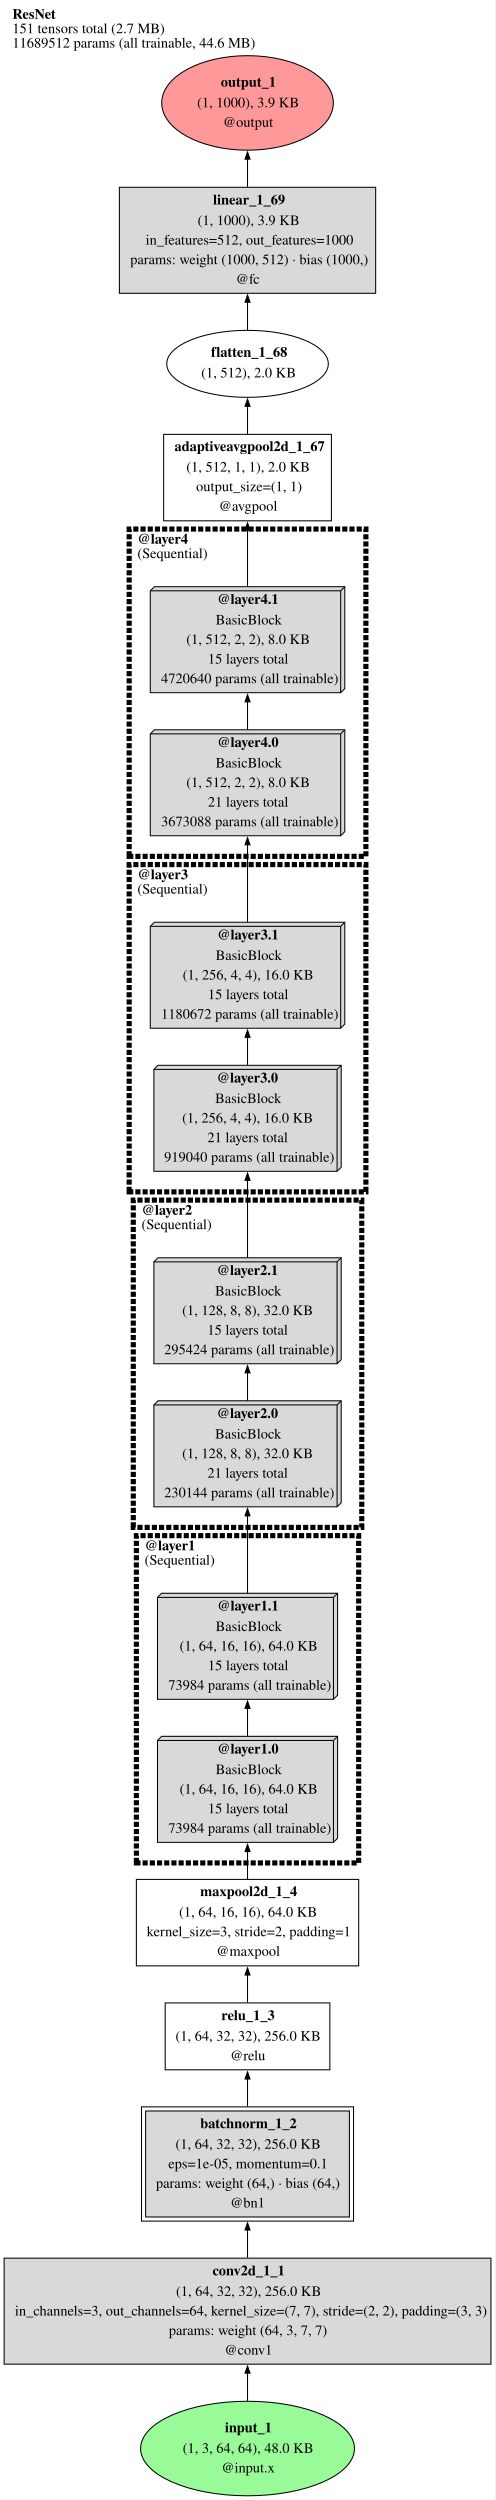
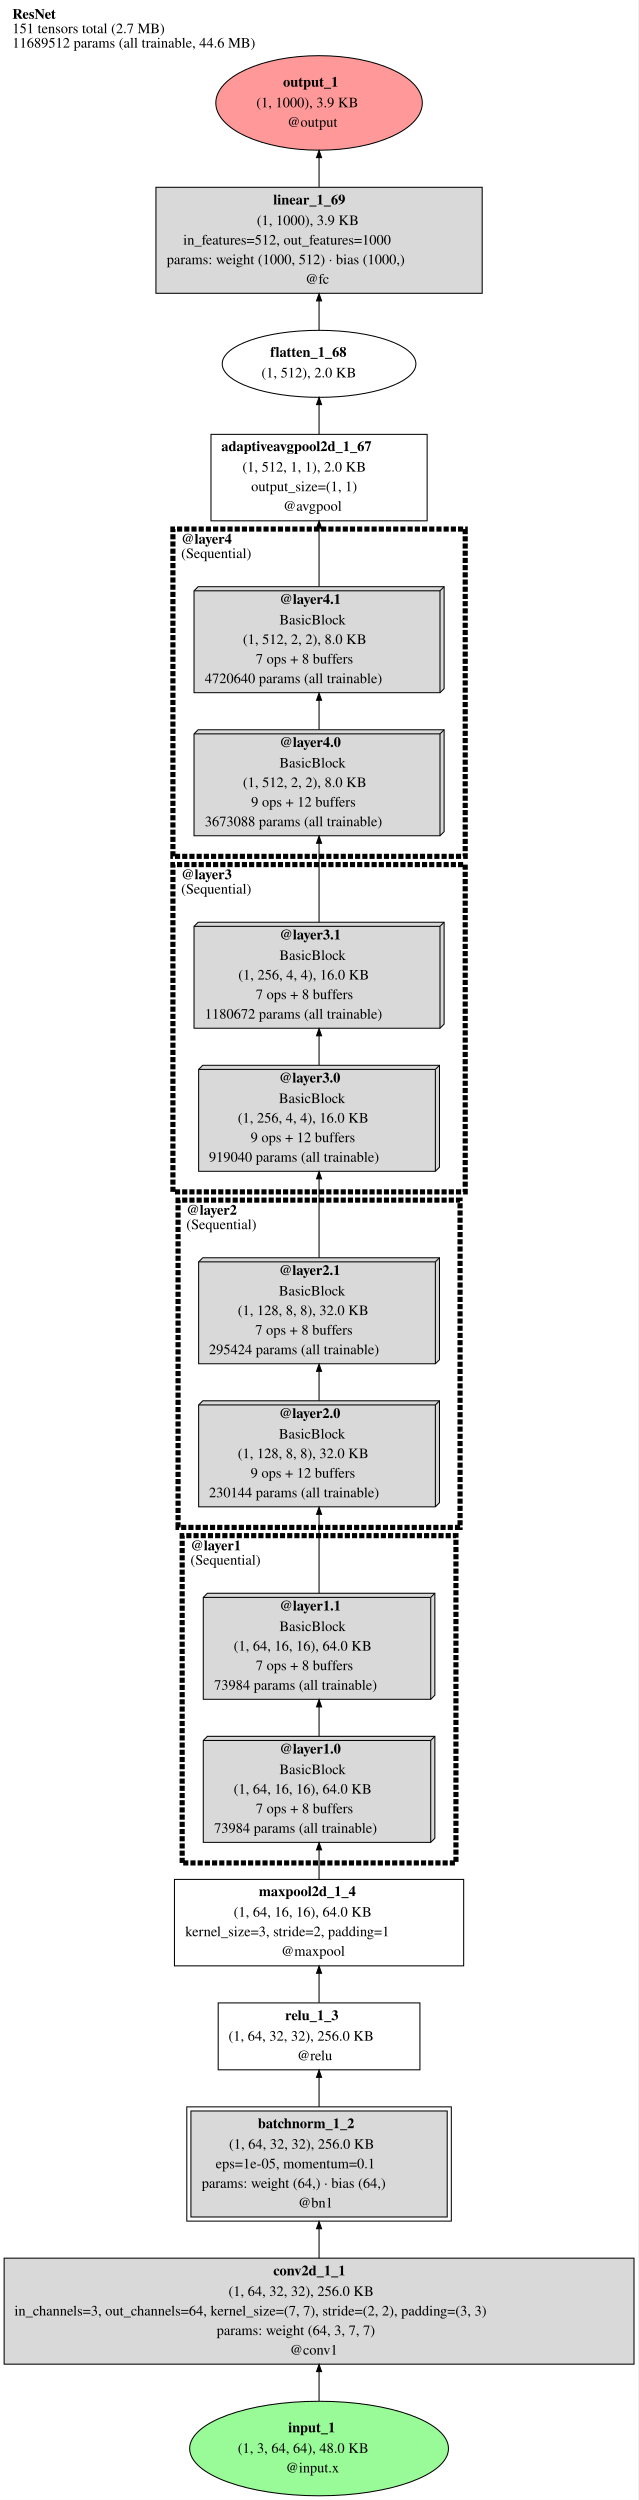
- <svg xmlns="http://www.w3.org/2000/svg" xmlns:xlink="http://www.w3.org/1999/xlink" width="481pt" height="2429pt" viewBox="0.00 0.00 481.00 2428.90">
+ <svg xmlns="http://www.w3.org/2000/svg" xmlns:xlink="http://www.w3.org/1999/xlink" width="620pt" height="2429pt" viewBox="0.00 0.00 620.00 2428.90">
  <g id="graph0" class="graph" transform="scale(1 1) rotate(0) translate(4 2424.9)">
-     <polygon fill="white" stroke="none" points="-4,4 -4,-2424.9 477,-2424.9 477,4 -4,4" />
+     <polygon fill="white" stroke="transparent" points="-4,4 -4,-2424.9 616,-2424.9 616,4 -4,4" />
    <text text-anchor="start" x="8" y="-2406.7" font-family="Times,serif" font-weight="bold" font-size="14.00">ResNet</text>
    <text text-anchor="start" x="8" y="-2392.7" font-family="Times,serif" font-size="14.00">151 tensors total (2.7 MB)</text>
    <text text-anchor="start" x="8" y="-2378.7" font-family="Times,serif" font-size="14.00">11689512 params (all trainable, 44.6 MB)</text>
    <g id="clust3" class="cluster">
-       <polygon fill="white" stroke="black" stroke-width="5" stroke-dasharray="5,2" points="128.5,-614.92 128.5,-932.92 344.5,-932.92 344.5,-614.92 128.5,-614.92" />
-       <text text-anchor="start" x="136.5" y="-918.72" font-family="Times,serif" font-weight="bold" font-size="14.00">@layer1</text>
-       <text text-anchor="start" x="136.5" y="-904.72" font-family="Times,serif" font-size="14.00">(Sequential)</text>
+       <polygon fill="white" stroke="black" stroke-width="5" stroke-dasharray="5,2" points="173,-614.92 173,-932.92 439,-932.92 439,-614.92 173,-614.92" />
+       <text text-anchor="start" x="181" y="-918.72" font-family="Times,serif" font-weight="bold" font-size="14.00">@layer1</text>
+       <text text-anchor="start" x="181" y="-904.72" font-family="Times,serif" font-size="14.00">(Sequential)</text>
    </g>
    <g id="clust4" class="cluster">
-       <polygon fill="white" stroke="black" stroke-width="5" stroke-dasharray="5,2" points="125.5,-940.92 125.5,-1258.92 347.5,-1258.92 347.5,-940.92 125.5,-940.92" />
-       <text text-anchor="start" x="133.5" y="-1244.72" font-family="Times,serif" font-weight="bold" font-size="14.00">@layer2</text>
-       <text text-anchor="start" x="133.5" y="-1230.72" font-family="Times,serif" font-size="14.00">(Sequential)</text>
+       <polygon fill="white" stroke="black" stroke-width="5" stroke-dasharray="5,2" points="169,-940.92 169,-1258.92 443,-1258.92 443,-940.92 169,-940.92" />
+       <text text-anchor="start" x="177" y="-1244.72" font-family="Times,serif" font-weight="bold" font-size="14.00">@layer2</text>
+       <text text-anchor="start" x="177" y="-1230.72" font-family="Times,serif" font-size="14.00">(Sequential)</text>
    </g>
    <g id="clust5" class="cluster">
-       <polygon fill="white" stroke="black" stroke-width="5" stroke-dasharray="5,2" points="121.5,-1266.92 121.5,-1584.92 351.5,-1584.92 351.5,-1266.92 121.5,-1266.92" />
-       <text text-anchor="start" x="129.5" y="-1570.72" font-family="Times,serif" font-weight="bold" font-size="14.00">@layer3</text>
-       <text text-anchor="start" x="129.5" y="-1556.72" font-family="Times,serif" font-size="14.00">(Sequential)</text>
+       <polygon fill="white" stroke="black" stroke-width="5" stroke-dasharray="5,2" points="164,-1266.92 164,-1584.92 448,-1584.92 448,-1266.92 164,-1266.92" />
+       <text text-anchor="start" x="172" y="-1570.72" font-family="Times,serif" font-weight="bold" font-size="14.00">@layer3</text>
+       <text text-anchor="start" x="172" y="-1556.72" font-family="Times,serif" font-size="14.00">(Sequential)</text>
    </g>
    <g id="clust6" class="cluster">
-       <polygon fill="white" stroke="black" stroke-width="5" stroke-dasharray="5,2" points="121.5,-1592.92 121.5,-1910.92 351.5,-1910.92 351.5,-1592.92 121.5,-1592.92" />
-       <text text-anchor="start" x="129.5" y="-1896.72" font-family="Times,serif" font-weight="bold" font-size="14.00">@layer4</text>
-       <text text-anchor="start" x="129.5" y="-1882.72" font-family="Times,serif" font-size="14.00">(Sequential)</text>
+       <polygon fill="white" stroke="black" stroke-width="5" stroke-dasharray="5,2" points="164,-1592.92 164,-1910.92 448,-1910.92 448,-1592.92 164,-1592.92" />
+       <text text-anchor="start" x="172" y="-1896.72" font-family="Times,serif" font-weight="bold" font-size="14.00">@layer4</text>
+       <text text-anchor="start" x="172" y="-1882.72" font-family="Times,serif" font-size="14.00">(Sequential)</text>
    </g>
    <g id="node1" class="node">
-       <ellipse fill="#98fb98" stroke="black" cx="236.5" cy="-45.96" rx="103.89" ry="45.92" />
-       <text text-anchor="start" x="214.5" y="-61.76" font-family="Times,serif" font-weight="bold" font-size="14.00">input_1</text>
-       <text text-anchor="start" x="173.5" y="-41.76" font-family="Times,serif" font-size="14.00">(1, 3, 64, 64), 48.0 KB</text>
-       <text text-anchor="start" x="211" y="-22.76" font-family="Times,serif" font-size="14.00">@input.x</text>
+       <ellipse fill="#98fb98" stroke="black" cx="306" cy="-45.96" rx="125.73" ry="45.92" />
+       <text text-anchor="start" x="276" y="-61.76" font-family="Times,serif" font-weight="bold" font-size="14.00">input_1</text>
+       <text text-anchor="start" x="227" y="-41.76" font-family="Times,serif" font-size="14.00">(1, 3, 64, 64), 48.0 KB</text>
+       <text text-anchor="start" x="273.5" y="-22.76" font-family="Times,serif" font-size="14.00">@input.x</text>
    </g>
    <g id="node2" class="node">
-       <polygon fill="#d9d9d9" stroke="black" points="473,-230.92 0,-230.92 0,-127.92 473,-127.92 473,-230.92" />
-       <text text-anchor="start" x="202.5" y="-214.22" font-family="Times,serif" font-weight="bold" font-size="14.00">conv2d_1_1</text>
-       <text text-anchor="start" x="167" y="-194.22" font-family="Times,serif" font-size="14.00">(1, 64, 32, 32), 256.0 KB</text>
-       <text text-anchor="start" x="10.5" y="-175.22" font-family="Times,serif" font-size="14.00">in_channels=3, out_channels=64, kernel_size=(7, 7), stride=(2, 2), padding=(3, 3)</text>
-       <text text-anchor="start" x="160" y="-156.22" font-family="Times,serif" font-size="14.00">params: weight (64, 3, 7, 7)</text>
-       <text text-anchor="start" x="214" y="-137.22" font-family="Times,serif" font-size="14.00">@conv1</text>
+       <polygon fill="#d9d9d9" stroke="black" points="612,-230.92 0,-230.92 0,-127.92 612,-127.92 612,-230.92" />
+       <text text-anchor="start" x="261.5" y="-214.22" font-family="Times,serif" font-weight="bold" font-size="14.00">conv2d_1_1</text>
+       <text text-anchor="start" x="218" y="-194.22" font-family="Times,serif" font-size="14.00">(1, 64, 32, 32), 256.0 KB</text>
+       <text text-anchor="start" x="10" y="-175.22" font-family="Times,serif" font-size="14.00">in_channels=3, out_channels=64, kernel_size=(7, 7), stride=(2, 2), padding=(3, 3)</text>
+       <text text-anchor="start" x="206.5" y="-156.22" font-family="Times,serif" font-size="14.00">params: weight (64, 3, 7, 7)</text>
+       <text text-anchor="start" x="277.5" y="-137.22" font-family="Times,serif" font-size="14.00">@conv1</text>
    </g>
    <g id="edge1" class="edge">
-       <path fill="none" stroke="black" d="M236.5,-92.2C236.5,-100.96 236.5,-110.26 236.5,-119.38" />
-       <polygon fill="black" stroke="black" points="234.05,-119.17 236.5,-126.17 238.95,-119.17 234.05,-119.17" />
+       <path fill="none" stroke="black" d="M306,-92.2C306,-101.32 306,-111.02 306,-120.5" />
+       <polygon fill="black" stroke="black" points="303.55,-120.69 306,-127.69 308.45,-120.69 303.55,-120.69" />
    </g>
    <g id="node3" class="node">
      <g id="a_node3">
        <a xlink:title="Hidden buffers: bn1.running_mean, bn1.running_var">
-           <polygon fill="#d9d9d9" stroke="black" points="335.5,-373.92 137.5,-373.92 137.5,-270.92 335.5,-270.92 335.5,-373.92" />
-           <polygon fill="none" stroke="black" points="339.5,-377.92 133.5,-377.92 133.5,-266.92 339.5,-266.92 339.5,-377.92" />
-           <text text-anchor="start" x="190.5" y="-357.22" font-family="Times,serif" font-weight="bold" font-size="14.00">batchnorm_1_2</text>
-           <text text-anchor="start" x="166.5" y="-337.22" font-family="Times,serif" font-size="14.00">(1, 64, 32, 32), 256.0 KB</text>
-           <text text-anchor="start" x="159.5" y="-318.22" font-family="Times,serif" font-size="14.00">eps=1e-05, momentum=0.1</text>
-           <text text-anchor="start" x="147.5" y="-299.22" font-family="Times,serif" font-size="14.00">params: weight (64,) · bias (64,)</text>
-           <text text-anchor="start" x="219.5" y="-280.22" font-family="Times,serif" font-size="14.00">@bn1</text>
+           <polygon fill="#d9d9d9" stroke="black" points="430.5,-373.92 181.5,-373.92 181.5,-270.92 430.5,-270.92 430.5,-373.92" />
+           <polygon fill="none" stroke="black" points="434.5,-377.92 177.5,-377.92 177.5,-266.92 434.5,-266.92 434.5,-377.92" />
+           <text text-anchor="start" x="246.5" y="-357.22" font-family="Times,serif" font-weight="bold" font-size="14.00">batchnorm_1_2</text>
+           <text text-anchor="start" x="218.5" y="-337.22" font-family="Times,serif" font-size="14.00">(1, 64, 32, 32), 256.0 KB</text>
+           <text text-anchor="start" x="205.5" y="-318.22" font-family="Times,serif" font-size="14.00">eps=1e-05, momentum=0.1</text>
+           <text text-anchor="start" x="192" y="-299.22" font-family="Times,serif" font-size="14.00">params: weight (64,) · bias (64,)</text>
+           <text text-anchor="start" x="285.5" y="-280.22" font-family="Times,serif" font-size="14.00">@bn1</text>
        </a>
      </g>
    </g>
    <g id="edge2" class="edge">
-       <path fill="none" stroke="black" d="M236.5,-231.33C236.5,-240.15 236.5,-249.41 236.5,-258.5" />
-       <polygon fill="black" stroke="black" points="234.05,-258.27 236.5,-265.27 238.95,-258.27 234.05,-258.27" />
+       <path fill="none" stroke="black" d="M306,-230.93C306,-240.12 306,-249.81 306,-259.29" />
+       <polygon fill="black" stroke="black" points="303.55,-259.49 306,-266.49 308.45,-259.49 303.55,-259.49" />
    </g>
    <g id="node4" class="node">
-       <polygon fill="white" stroke="black" points="316.5,-478.92 156.5,-478.92 156.5,-413.92 316.5,-413.92 316.5,-478.92" />
-       <text text-anchor="start" x="211" y="-462.22" font-family="Times,serif" font-weight="bold" font-size="14.00">relu_1_3</text>
-       <text text-anchor="start" x="166.5" y="-442.22" font-family="Times,serif" font-size="14.00">(1, 64, 32, 32), 256.0 KB</text>
-       <text text-anchor="start" x="219.5" y="-423.22" font-family="Times,serif" font-size="14.00">@relu</text>
+       <polygon fill="white" stroke="black" points="404,-478.92 208,-478.92 208,-413.92 404,-413.92 404,-478.92" />
+       <text text-anchor="start" x="273" y="-462.22" font-family="Times,serif" font-weight="bold" font-size="14.00">relu_1_3</text>
+       <text text-anchor="start" x="218" y="-442.22" font-family="Times,serif" font-size="14.00">(1, 64, 32, 32), 256.0 KB</text>
+       <text text-anchor="start" x="284.5" y="-423.22" font-family="Times,serif" font-size="14.00">@relu</text>
    </g>
    <g id="edge3" class="edge">
-       <path fill="none" stroke="black" d="M236.5,-378.36C236.5,-387.37 236.5,-396.56 236.5,-405.13" />
-       <polygon fill="black" stroke="black" points="234.05,-404.95 236.5,-411.95 238.95,-404.95 234.05,-404.95" />
+       <path fill="none" stroke="black" d="M306,-378C306,-387.61 306,-397.44 306,-406.51" />
+       <polygon fill="black" stroke="black" points="303.55,-406.61 306,-413.61 308.45,-406.61 303.55,-406.61" />
    </g>
    <g id="node5" class="node">
-       <polygon fill="white" stroke="black" points="344.5,-598.92 128.5,-598.92 128.5,-514.92 344.5,-514.92 344.5,-598.92" />
-       <text text-anchor="start" x="190.5" y="-582.72" font-family="Times,serif" font-weight="bold" font-size="14.00">maxpool2d_1_4</text>
-       <text text-anchor="start" x="170" y="-562.72" font-family="Times,serif" font-size="14.00">(1, 64, 16, 16), 64.0 KB</text>
-       <text text-anchor="start" x="138.5" y="-543.72" font-family="Times,serif" font-size="14.00">kernel_size=3, stride=2, padding=1</text>
-       <text text-anchor="start" x="206" y="-524.72" font-family="Times,serif" font-size="14.00">@maxpool</text>
+       <polygon fill="white" stroke="black" points="446.5,-598.92 165.5,-598.92 165.5,-514.92 446.5,-514.92 446.5,-598.92" />
+       <text text-anchor="start" x="247.5" y="-582.72" font-family="Times,serif" font-weight="bold" font-size="14.00">maxpool2d_1_4</text>
+       <text text-anchor="start" x="223" y="-562.72" font-family="Times,serif" font-size="14.00">(1, 64, 16, 16), 64.0 KB</text>
+       <text text-anchor="start" x="176" y="-543.72" font-family="Times,serif" font-size="14.00">kernel_size=3, stride=2, padding=1</text>
+       <text text-anchor="start" x="269" y="-524.72" font-family="Times,serif" font-size="14.00">@maxpool</text>
    </g>
    <g id="edge4" class="edge">
-       <path fill="none" stroke="black" d="M236.5,-479.39C236.5,-487.81 236.5,-497.1 236.5,-506.22" />
-       <polygon fill="black" stroke="black" points="234.05,-506 236.5,-513 238.95,-506 234.05,-506" />
+       <path fill="none" stroke="black" d="M306,-479.1C306,-487.97 306,-497.82 306,-507.43" />
+       <polygon fill="black" stroke="black" points="303.55,-507.71 306,-514.71 308.45,-507.71 303.55,-507.71" />
    </g>
    <g id="node6" class="node">
-       <polygon fill="#d9d9d9" stroke="black" points="324,-737.92 153,-737.92 149,-733.92 149,-634.92 320,-634.92 324,-638.92 324,-737.92" />
-       <polyline fill="none" stroke="black" points="320,-733.92 149,-733.92" />
-       <polyline fill="none" stroke="black" points="320,-733.92 320,-634.92" />
-       <polyline fill="none" stroke="black" points="320,-733.92 324,-737.92" />
-       <text text-anchor="start" x="207" y="-721.22" font-family="Times,serif" font-weight="bold" font-size="14.00">@layer1.0</text>
-       <text text-anchor="start" x="205.5" y="-701.22" font-family="Times,serif" font-size="14.00">BasicBlock</text>
-       <text text-anchor="start" x="170.5" y="-682.22" font-family="Times,serif" font-size="14.00">(1, 64, 16, 16), 64.0 KB</text>
-       <text text-anchor="start" x="198" y="-663.22" font-family="Times,serif" font-size="14.00">15 layers total</text>
-       <text text-anchor="start" x="159.5" y="-644.22" font-family="Times,serif" font-size="14.00">73984 params (all trainable)</text>
+       <polygon fill="#d9d9d9" stroke="black" points="418.5,-737.92 197.5,-737.92 193.5,-733.92 193.5,-634.92 414.5,-634.92 418.5,-638.92 418.5,-737.92" />
+       <polyline fill="none" stroke="black" points="414.5,-733.92 193.5,-733.92 " />
+       <polyline fill="none" stroke="black" points="414.5,-733.92 414.5,-634.92 " />
+       <polyline fill="none" stroke="black" points="414.5,-733.92 418.5,-737.92 " />
+       <text text-anchor="start" x="267.5" y="-721.22" font-family="Times,serif" font-weight="bold" font-size="14.00">@layer1.0</text>
+       <text text-anchor="start" x="267.5" y="-701.22" font-family="Times,serif" font-size="14.00">BasicBlock</text>
+       <text text-anchor="start" x="223" y="-682.22" font-family="Times,serif" font-size="14.00">(1, 64, 16, 16), 64.0 KB</text>
+       <text text-anchor="start" x="244.5" y="-663.22" font-family="Times,serif" font-size="14.00">7 ops + 8 buffers</text>
+       <text text-anchor="start" x="204" y="-644.22" font-family="Times,serif" font-size="14.00">73984 params (all trainable)</text>
    </g>
    <g id="edge5" class="edge">
-       <path fill="none" stroke="black" d="M236.5,-599.32C236.5,-607.89 236.5,-617.08 236.5,-626.15" />
-       <polygon fill="black" stroke="black" points="234.05,-625.91 236.5,-632.91 238.95,-625.91 234.05,-625.91" />
+       <path fill="none" stroke="black" d="M306,-598.97C306,-608.02 306,-617.77 306,-627.35" />
+       <polygon fill="black" stroke="black" points="303.55,-627.63 306,-634.63 308.45,-627.63 303.55,-627.63" />
    </g>
    <g id="node7" class="node">
-       <polygon fill="#d9d9d9" stroke="black" points="324,-876.92 153,-876.92 149,-872.92 149,-773.92 320,-773.92 324,-777.92 324,-876.92" />
-       <polyline fill="none" stroke="black" points="320,-872.92 149,-872.92" />
-       <polyline fill="none" stroke="black" points="320,-872.92 320,-773.92" />
-       <polyline fill="none" stroke="black" points="320,-872.92 324,-876.92" />
-       <text text-anchor="start" x="207" y="-860.22" font-family="Times,serif" font-weight="bold" font-size="14.00">@layer1.1</text>
-       <text text-anchor="start" x="205.5" y="-840.22" font-family="Times,serif" font-size="14.00">BasicBlock</text>
-       <text text-anchor="start" x="170.5" y="-821.22" font-family="Times,serif" font-size="14.00">(1, 64, 16, 16), 64.0 KB</text>
-       <text text-anchor="start" x="198" y="-802.22" font-family="Times,serif" font-size="14.00">15 layers total</text>
-       <text text-anchor="start" x="159.5" y="-783.22" font-family="Times,serif" font-size="14.00">73984 params (all trainable)</text>
+       <polygon fill="#d9d9d9" stroke="black" points="418.5,-876.92 197.5,-876.92 193.5,-872.92 193.5,-773.92 414.5,-773.92 418.5,-777.92 418.5,-876.92" />
+       <polyline fill="none" stroke="black" points="414.5,-872.92 193.5,-872.92 " />
+       <polyline fill="none" stroke="black" points="414.5,-872.92 414.5,-773.92 " />
+       <polyline fill="none" stroke="black" points="414.5,-872.92 418.5,-876.92 " />
+       <text text-anchor="start" x="267.5" y="-860.22" font-family="Times,serif" font-weight="bold" font-size="14.00">@layer1.1</text>
+       <text text-anchor="start" x="267.5" y="-840.22" font-family="Times,serif" font-size="14.00">BasicBlock</text>
+       <text text-anchor="start" x="223" y="-821.22" font-family="Times,serif" font-size="14.00">(1, 64, 16, 16), 64.0 KB</text>
+       <text text-anchor="start" x="244.5" y="-802.22" font-family="Times,serif" font-size="14.00">7 ops + 8 buffers</text>
+       <text text-anchor="start" x="204" y="-783.22" font-family="Times,serif" font-size="14.00">73984 params (all trainable)</text>
    </g>
    <g id="edge6" class="edge">
-       <path fill="none" stroke="black" d="M236.5,-738.05C236.5,-746.92 236.5,-756.22 236.5,-765.3" />
-       <polygon fill="black" stroke="black" points="234.05,-765.04 236.5,-772.04 238.95,-765.04 234.05,-765.04" />
+       <path fill="none" stroke="black" d="M306,-738.05C306,-747.28 306,-756.98 306,-766.41" />
+       <polygon fill="black" stroke="black" points="303.55,-766.55 306,-773.55 308.45,-766.55 303.55,-766.55" />
    </g>
    <g id="node8" class="node">
-       <polygon fill="#d9d9d9" stroke="black" points="327.5,-1063.92 149.5,-1063.92 145.5,-1059.92 145.5,-960.92 323.5,-960.92 327.5,-964.92 327.5,-1063.92" />
-       <polyline fill="none" stroke="black" points="323.5,-1059.92 145.5,-1059.92" />
-       <polyline fill="none" stroke="black" points="323.5,-1059.92 323.5,-960.92" />
-       <polyline fill="none" stroke="black" points="323.5,-1059.92 327.5,-1063.92" />
-       <text text-anchor="start" x="206.5" y="-1047.22" font-family="Times,serif" font-weight="bold" font-size="14.00">@layer2.0</text>
-       <text text-anchor="start" x="205" y="-1027.22" font-family="Times,serif" font-size="14.00">BasicBlock</text>
-       <text text-anchor="start" x="173" y="-1008.22" font-family="Times,serif" font-size="14.00">(1, 128, 8, 8), 32.0 KB</text>
-       <text text-anchor="start" x="197.5" y="-989.22" font-family="Times,serif" font-size="14.00">21 layers total</text>
-       <text text-anchor="start" x="155.5" y="-970.22" font-family="Times,serif" font-size="14.00">230144 params (all trainable)</text>
+       <polygon fill="#d9d9d9" stroke="black" points="423,-1063.92 193,-1063.92 189,-1059.92 189,-960.92 419,-960.92 423,-964.92 423,-1063.92" />
+       <polyline fill="none" stroke="black" points="419,-1059.92 189,-1059.92 " />
+       <polyline fill="none" stroke="black" points="419,-1059.92 419,-960.92 " />
+       <polyline fill="none" stroke="black" points="419,-1059.92 423,-1063.92 " />
+       <text text-anchor="start" x="267" y="-1047.22" font-family="Times,serif" font-weight="bold" font-size="14.00">@layer2.0</text>
+       <text text-anchor="start" x="267" y="-1027.22" font-family="Times,serif" font-size="14.00">BasicBlock</text>
+       <text text-anchor="start" x="227" y="-1008.22" font-family="Times,serif" font-size="14.00">(1, 128, 8, 8), 32.0 KB</text>
+       <text text-anchor="start" x="239.5" y="-989.22" font-family="Times,serif" font-size="14.00">9 ops + 12 buffers</text>
+       <text text-anchor="start" x="199" y="-970.22" font-family="Times,serif" font-size="14.00">230144 params (all trainable)</text>
    </g>
    <g id="edge7" class="edge">
-       <path fill="none" stroke="black" d="M236.5,-876.98C236.5,-900.23 236.5,-927.97 236.5,-952.2" />
-       <polygon fill="black" stroke="black" points="234.05,-952.1 236.5,-959.1 238.95,-952.1 234.05,-952.1" />
+       <path fill="none" stroke="black" d="M306,-876.98C306,-900.64 306,-928.94 306,-953.47" />
+       <polygon fill="black" stroke="black" points="303.55,-953.61 306,-960.61 308.45,-953.61 303.55,-953.61" />
    </g>
    <g id="node9" class="node">
-       <polygon fill="#d9d9d9" stroke="black" points="327.5,-1202.92 149.5,-1202.92 145.5,-1198.92 145.5,-1099.92 323.5,-1099.92 327.5,-1103.92 327.5,-1202.92" />
-       <polyline fill="none" stroke="black" points="323.5,-1198.92 145.5,-1198.92" />
-       <polyline fill="none" stroke="black" points="323.5,-1198.92 323.5,-1099.92" />
-       <polyline fill="none" stroke="black" points="323.5,-1198.92 327.5,-1202.92" />
-       <text text-anchor="start" x="206.5" y="-1186.22" font-family="Times,serif" font-weight="bold" font-size="14.00">@layer2.1</text>
-       <text text-anchor="start" x="205" y="-1166.22" font-family="Times,serif" font-size="14.00">BasicBlock</text>
-       <text text-anchor="start" x="173" y="-1147.22" font-family="Times,serif" font-size="14.00">(1, 128, 8, 8), 32.0 KB</text>
-       <text text-anchor="start" x="197.5" y="-1128.22" font-family="Times,serif" font-size="14.00">15 layers total</text>
-       <text text-anchor="start" x="155.5" y="-1109.22" font-family="Times,serif" font-size="14.00">295424 params (all trainable)</text>
+       <polygon fill="#d9d9d9" stroke="black" points="423,-1202.92 193,-1202.92 189,-1198.92 189,-1099.92 419,-1099.92 423,-1103.92 423,-1202.92" />
+       <polyline fill="none" stroke="black" points="419,-1198.92 189,-1198.92 " />
+       <polyline fill="none" stroke="black" points="419,-1198.92 419,-1099.92 " />
+       <polyline fill="none" stroke="black" points="419,-1198.92 423,-1202.92 " />
+       <text text-anchor="start" x="267" y="-1186.22" font-family="Times,serif" font-weight="bold" font-size="14.00">@layer2.1</text>
+       <text text-anchor="start" x="267" y="-1166.22" font-family="Times,serif" font-size="14.00">BasicBlock</text>
+       <text text-anchor="start" x="227" y="-1147.22" font-family="Times,serif" font-size="14.00">(1, 128, 8, 8), 32.0 KB</text>
+       <text text-anchor="start" x="244" y="-1128.22" font-family="Times,serif" font-size="14.00">7 ops + 8 buffers</text>
+       <text text-anchor="start" x="199" y="-1109.22" font-family="Times,serif" font-size="14.00">295424 params (all trainable)</text>
    </g>
    <g id="edge8" class="edge">
-       <path fill="none" stroke="black" d="M236.5,-1064.05C236.5,-1072.92 236.5,-1082.22 236.5,-1091.3" />
-       <polygon fill="black" stroke="black" points="234.05,-1091.04 236.5,-1098.04 238.95,-1091.04 234.05,-1091.04" />
+       <path fill="none" stroke="black" d="M306,-1064.05C306,-1073.28 306,-1082.98 306,-1092.41" />
+       <polygon fill="black" stroke="black" points="303.55,-1092.55 306,-1099.55 308.45,-1092.55 303.55,-1092.55" />
    </g>
    <g id="node10" class="node">
-       <polygon fill="#d9d9d9" stroke="black" points="327.5,-1389.92 149.5,-1389.92 145.5,-1385.92 145.5,-1286.92 323.5,-1286.92 327.5,-1290.92 327.5,-1389.92" />
-       <polyline fill="none" stroke="black" points="323.5,-1385.92 145.5,-1385.92" />
-       <polyline fill="none" stroke="black" points="323.5,-1385.92 323.5,-1286.92" />
-       <polyline fill="none" stroke="black" points="323.5,-1385.92 327.5,-1389.92" />
-       <text text-anchor="start" x="206.5" y="-1373.22" font-family="Times,serif" font-weight="bold" font-size="14.00">@layer3.0</text>
-       <text text-anchor="start" x="205" y="-1353.22" font-family="Times,serif" font-size="14.00">BasicBlock</text>
-       <text text-anchor="start" x="173" y="-1334.22" font-family="Times,serif" font-size="14.00">(1, 256, 4, 4), 16.0 KB</text>
-       <text text-anchor="start" x="197.5" y="-1315.22" font-family="Times,serif" font-size="14.00">21 layers total</text>
-       <text text-anchor="start" x="155.5" y="-1296.22" font-family="Times,serif" font-size="14.00">919040 params (all trainable)</text>
+       <polygon fill="#d9d9d9" stroke="black" points="423,-1389.92 193,-1389.92 189,-1385.92 189,-1286.92 419,-1286.92 423,-1290.92 423,-1389.92" />
+       <polyline fill="none" stroke="black" points="419,-1385.92 189,-1385.92 " />
+       <polyline fill="none" stroke="black" points="419,-1385.92 419,-1286.92 " />
+       <polyline fill="none" stroke="black" points="419,-1385.92 423,-1389.92 " />
+       <text text-anchor="start" x="267" y="-1373.22" font-family="Times,serif" font-weight="bold" font-size="14.00">@layer3.0</text>
+       <text text-anchor="start" x="267" y="-1353.22" font-family="Times,serif" font-size="14.00">BasicBlock</text>
+       <text text-anchor="start" x="227" y="-1334.22" font-family="Times,serif" font-size="14.00">(1, 256, 4, 4), 16.0 KB</text>
+       <text text-anchor="start" x="239.5" y="-1315.22" font-family="Times,serif" font-size="14.00">9 ops + 12 buffers</text>
+       <text text-anchor="start" x="199" y="-1296.22" font-family="Times,serif" font-size="14.00">919040 params (all trainable)</text>
    </g>
    <g id="edge9" class="edge">
-       <path fill="none" stroke="black" d="M236.5,-1202.98C236.5,-1226.23 236.5,-1253.97 236.5,-1278.2" />
-       <polygon fill="black" stroke="black" points="234.05,-1278.1 236.5,-1285.1 238.95,-1278.1 234.05,-1278.1" />
+       <path fill="none" stroke="black" d="M306,-1202.98C306,-1226.64 306,-1254.94 306,-1279.47" />
+       <polygon fill="black" stroke="black" points="303.55,-1279.61 306,-1286.61 308.45,-1279.61 303.55,-1279.61" />
    </g>
    <g id="node11" class="node">
-       <polygon fill="#d9d9d9" stroke="black" points="331,-1528.92 146,-1528.92 142,-1524.92 142,-1425.92 327,-1425.92 331,-1429.92 331,-1528.92" />
-       <polyline fill="none" stroke="black" points="327,-1524.92 142,-1524.92" />
-       <polyline fill="none" stroke="black" points="327,-1524.92 327,-1425.92" />
-       <polyline fill="none" stroke="black" points="327,-1524.92 331,-1528.92" />
-       <text text-anchor="start" x="207" y="-1512.22" font-family="Times,serif" font-weight="bold" font-size="14.00">@layer3.1</text>
-       <text text-anchor="start" x="205.5" y="-1492.22" font-family="Times,serif" font-size="14.00">BasicBlock</text>
-       <text text-anchor="start" x="173.5" y="-1473.22" font-family="Times,serif" font-size="14.00">(1, 256, 4, 4), 16.0 KB</text>
-       <text text-anchor="start" x="198" y="-1454.22" font-family="Times,serif" font-size="14.00">15 layers total</text>
-       <text text-anchor="start" x="152.5" y="-1435.22" font-family="Times,serif" font-size="14.00">1180672 params (all trainable)</text>
+       <polygon fill="#d9d9d9" stroke="black" points="427.5,-1528.92 188.5,-1528.92 184.5,-1524.92 184.5,-1425.92 423.5,-1425.92 427.5,-1429.92 427.5,-1528.92" />
+       <polyline fill="none" stroke="black" points="423.5,-1524.92 184.5,-1524.92 " />
+       <polyline fill="none" stroke="black" points="423.5,-1524.92 423.5,-1425.92 " />
+       <polyline fill="none" stroke="black" points="423.5,-1524.92 427.5,-1528.92 " />
+       <text text-anchor="start" x="267.5" y="-1512.22" font-family="Times,serif" font-weight="bold" font-size="14.00">@layer3.1</text>
+       <text text-anchor="start" x="267.5" y="-1492.22" font-family="Times,serif" font-size="14.00">BasicBlock</text>
+       <text text-anchor="start" x="227.5" y="-1473.22" font-family="Times,serif" font-size="14.00">(1, 256, 4, 4), 16.0 KB</text>
+       <text text-anchor="start" x="244.5" y="-1454.22" font-family="Times,serif" font-size="14.00">7 ops + 8 buffers</text>
+       <text text-anchor="start" x="195" y="-1435.22" font-family="Times,serif" font-size="14.00">1180672 params (all trainable)</text>
    </g>
    <g id="edge10" class="edge">
-       <path fill="none" stroke="black" d="M236.5,-1390.05C236.5,-1398.92 236.5,-1408.22 236.5,-1417.3" />
-       <polygon fill="black" stroke="black" points="234.05,-1417.04 236.5,-1424.04 238.95,-1417.04 234.05,-1417.04" />
+       <path fill="none" stroke="black" d="M306,-1390.05C306,-1399.28 306,-1408.98 306,-1418.41" />
+       <polygon fill="black" stroke="black" points="303.55,-1418.55 306,-1425.55 308.45,-1418.55 303.55,-1418.55" />
    </g>
    <g id="node12" class="node">
-       <polygon fill="#d9d9d9" stroke="black" points="331,-1715.92 146,-1715.92 142,-1711.92 142,-1612.92 327,-1612.92 331,-1616.92 331,-1715.92" />
-       <polyline fill="none" stroke="black" points="327,-1711.92 142,-1711.92" />
-       <polyline fill="none" stroke="black" points="327,-1711.92 327,-1612.92" />
-       <polyline fill="none" stroke="black" points="327,-1711.92 331,-1715.92" />
-       <text text-anchor="start" x="207" y="-1699.22" font-family="Times,serif" font-weight="bold" font-size="14.00">@layer4.0</text>
-       <text text-anchor="start" x="205.5" y="-1679.22" font-family="Times,serif" font-size="14.00">BasicBlock</text>
-       <text text-anchor="start" x="177" y="-1660.22" font-family="Times,serif" font-size="14.00">(1, 512, 2, 2), 8.0 KB</text>
-       <text text-anchor="start" x="198" y="-1641.22" font-family="Times,serif" font-size="14.00">21 layers total</text>
-       <text text-anchor="start" x="152.5" y="-1622.22" font-family="Times,serif" font-size="14.00">3673088 params (all trainable)</text>
+       <polygon fill="#d9d9d9" stroke="black" points="427.5,-1715.92 188.5,-1715.92 184.5,-1711.92 184.5,-1612.92 423.5,-1612.92 427.5,-1616.92 427.5,-1715.92" />
+       <polyline fill="none" stroke="black" points="423.5,-1711.92 184.5,-1711.92 " />
+       <polyline fill="none" stroke="black" points="423.5,-1711.92 423.5,-1612.92 " />
+       <polyline fill="none" stroke="black" points="423.5,-1711.92 427.5,-1715.92 " />
+       <text text-anchor="start" x="267.5" y="-1699.22" font-family="Times,serif" font-weight="bold" font-size="14.00">@layer4.0</text>
+       <text text-anchor="start" x="267.5" y="-1679.22" font-family="Times,serif" font-size="14.00">BasicBlock</text>
+       <text text-anchor="start" x="232" y="-1660.22" font-family="Times,serif" font-size="14.00">(1, 512, 2, 2), 8.0 KB</text>
+       <text text-anchor="start" x="240" y="-1641.22" font-family="Times,serif" font-size="14.00">9 ops + 12 buffers</text>
+       <text text-anchor="start" x="195" y="-1622.22" font-family="Times,serif" font-size="14.00">3673088 params (all trainable)</text>
    </g>
    <g id="edge11" class="edge">
-       <path fill="none" stroke="black" d="M236.5,-1528.98C236.5,-1552.23 236.5,-1579.97 236.5,-1604.2" />
-       <polygon fill="black" stroke="black" points="234.05,-1604.1 236.5,-1611.1 238.95,-1604.1 234.05,-1604.1" />
+       <path fill="none" stroke="black" d="M306,-1528.98C306,-1552.64 306,-1580.94 306,-1605.47" />
+       <polygon fill="black" stroke="black" points="303.55,-1605.61 306,-1612.61 308.45,-1605.61 303.55,-1605.61" />
    </g>
    <g id="node13" class="node">
-       <polygon fill="#d9d9d9" stroke="black" points="331,-1854.92 146,-1854.92 142,-1850.92 142,-1751.92 327,-1751.92 331,-1755.92 331,-1854.92" />
-       <polyline fill="none" stroke="black" points="327,-1850.92 142,-1850.92" />
-       <polyline fill="none" stroke="black" points="327,-1850.92 327,-1751.92" />
-       <polyline fill="none" stroke="black" points="327,-1850.92 331,-1854.92" />
-       <text text-anchor="start" x="207" y="-1838.22" font-family="Times,serif" font-weight="bold" font-size="14.00">@layer4.1</text>
-       <text text-anchor="start" x="205.5" y="-1818.22" font-family="Times,serif" font-size="14.00">BasicBlock</text>
-       <text text-anchor="start" x="177" y="-1799.22" font-family="Times,serif" font-size="14.00">(1, 512, 2, 2), 8.0 KB</text>
-       <text text-anchor="start" x="198" y="-1780.22" font-family="Times,serif" font-size="14.00">15 layers total</text>
-       <text text-anchor="start" x="152.5" y="-1761.22" font-family="Times,serif" font-size="14.00">4720640 params (all trainable)</text>
+       <polygon fill="#d9d9d9" stroke="black" points="427.5,-1854.92 188.5,-1854.92 184.5,-1850.92 184.5,-1751.92 423.5,-1751.92 427.5,-1755.92 427.5,-1854.92" />
+       <polyline fill="none" stroke="black" points="423.5,-1850.92 184.5,-1850.92 " />
+       <polyline fill="none" stroke="black" points="423.5,-1850.92 423.5,-1751.92 " />
+       <polyline fill="none" stroke="black" points="423.5,-1850.92 427.5,-1854.92 " />
+       <text text-anchor="start" x="267.5" y="-1838.22" font-family="Times,serif" font-weight="bold" font-size="14.00">@layer4.1</text>
+       <text text-anchor="start" x="267.5" y="-1818.22" font-family="Times,serif" font-size="14.00">BasicBlock</text>
+       <text text-anchor="start" x="232" y="-1799.22" font-family="Times,serif" font-size="14.00">(1, 512, 2, 2), 8.0 KB</text>
+       <text text-anchor="start" x="244.5" y="-1780.22" font-family="Times,serif" font-size="14.00">7 ops + 8 buffers</text>
+       <text text-anchor="start" x="195" y="-1761.22" font-family="Times,serif" font-size="14.00">4720640 params (all trainable)</text>
    </g>
    <g id="edge12" class="edge">
-       <path fill="none" stroke="black" d="M236.5,-1716.05C236.5,-1724.92 236.5,-1734.22 236.5,-1743.3" />
-       <polygon fill="black" stroke="black" points="234.05,-1743.04 236.5,-1750.04 238.95,-1743.04 234.05,-1743.04" />
+       <path fill="none" stroke="black" d="M306,-1716.05C306,-1725.28 306,-1734.98 306,-1744.41" />
+       <polygon fill="black" stroke="black" points="303.55,-1744.55 306,-1751.55 308.45,-1744.55 303.55,-1744.55" />
    </g>
    <g id="node14" class="node">
-       <polygon fill="white" stroke="black" points="318,-2002.92 155,-2002.92 155,-1918.92 318,-1918.92 318,-2002.92" />
-       <text text-anchor="start" x="165.5" y="-1986.72" font-family="Times,serif" font-weight="bold" font-size="14.00">adaptiveavgpool2d_1_67</text>
-       <text text-anchor="start" x="177" y="-1966.72" font-family="Times,serif" font-size="14.00">(1, 512, 1, 1), 2.0 KB</text>
-       <text text-anchor="start" x="186.5" y="-1947.72" font-family="Times,serif" font-size="14.00">output_size=(1, 1)</text>
-       <text text-anchor="start" x="208.5" y="-1928.72" font-family="Times,serif" font-size="14.00">@avgpool</text>
+       <polygon fill="white" stroke="black" points="411,-2002.92 201,-2002.92 201,-1918.92 411,-1918.92 411,-2002.92" />
+       <text text-anchor="start" x="211" y="-1986.72" font-family="Times,serif" font-weight="bold" font-size="14.00">adaptiveavgpool2d_1_67</text>
+       <text text-anchor="start" x="231.5" y="-1966.72" font-family="Times,serif" font-size="14.00">(1, 512, 1, 1), 2.0 KB</text>
+       <text text-anchor="start" x="240" y="-1947.72" font-family="Times,serif" font-size="14.00">output_size=(1, 1)</text>
+       <text text-anchor="start" x="271" y="-1928.72" font-family="Times,serif" font-size="14.00">@avgpool</text>
    </g>
    <g id="edge13" class="edge">
-       <path fill="none" stroke="black" d="M236.5,-1855.34C236.5,-1872.92 236.5,-1892.59 236.5,-1910.09" />
-       <polygon fill="black" stroke="black" points="234.05,-1909.97 236.5,-1916.97 238.95,-1909.97 234.05,-1909.97" />
+       <path fill="none" stroke="black" d="M306,-1855.34C306,-1873.32 306,-1893.48 306,-1911.27" />
+       <polygon fill="black" stroke="black" points="303.55,-1911.74 306,-1918.74 308.45,-1911.74 303.55,-1911.74" />
    </g>
    <g id="node15" class="node">
-       <ellipse fill="white" stroke="black" cx="236.5" cy="-2071.45" rx="78.48" ry="32.55" />
-       <text text-anchor="start" x="201" y="-2078.25" font-family="Times,serif" font-weight="bold" font-size="14.00">flatten_1_68</text>
-       <text text-anchor="start" x="191.5" y="-2058.25" font-family="Times,serif" font-size="14.00">(1, 512), 2.0 KB</text>
+       <ellipse fill="white" stroke="black" cx="306" cy="-2071.45" rx="94.09" ry="32.55" />
+       <text text-anchor="start" x="258.5" y="-2078.25" font-family="Times,serif" font-weight="bold" font-size="14.00">flatten_1_68</text>
+       <text text-anchor="start" x="250" y="-2058.25" font-family="Times,serif" font-size="14.00">(1, 512), 2.0 KB</text>
    </g>
    <g id="edge14" class="edge">
-       <path fill="none" stroke="black" d="M236.5,-2003.26C236.5,-2012.16 236.5,-2021.55 236.5,-2030.4" />
-       <polygon fill="black" stroke="black" points="234.05,-2030.17 236.5,-2037.17 238.95,-2030.17 234.05,-2030.17" />
+       <path fill="none" stroke="black" d="M306,-2002.95C306,-2012.42 306,-2022.47 306,-2031.83" />
+       <polygon fill="black" stroke="black" points="303.55,-2031.84 306,-2038.84 308.45,-2031.84 303.55,-2031.84" />
    </g>
    <g id="node16" class="node">
-       <polygon fill="#d9d9d9" stroke="black" points="361,-2242.98 112,-2242.98 112,-2139.98 361,-2139.98 361,-2242.98" />
-       <text text-anchor="start" x="203" y="-2226.28" font-family="Times,serif" font-weight="bold" font-size="14.00">linear_1_69</text>
-       <text text-anchor="start" x="188" y="-2206.28" font-family="Times,serif" font-size="14.00">(1, 1000), 3.9 KB</text>
-       <text text-anchor="start" x="137.5" y="-2187.28" font-family="Times,serif" font-size="14.00">in_features=512, out_features=1000</text>
-       <text text-anchor="start" x="122.5" y="-2168.28" font-family="Times,serif" font-size="14.00">params: weight (1000, 512) · bias (1000,)</text>
-       <text text-anchor="start" x="225" y="-2149.28" font-family="Times,serif" font-size="14.00">@fc</text>
+       <polygon fill="#d9d9d9" stroke="black" points="464.5,-2242.98 147.5,-2242.98 147.5,-2139.98 464.5,-2139.98 464.5,-2242.98" />
+       <text text-anchor="start" x="261.5" y="-2226.28" font-family="Times,serif" font-weight="bold" font-size="14.00">linear_1_69</text>
+       <text text-anchor="start" x="245.5" y="-2206.28" font-family="Times,serif" font-size="14.00">(1, 1000), 3.9 KB</text>
+       <text text-anchor="start" x="174" y="-2187.28" font-family="Times,serif" font-size="14.00">in_features=512, out_features=1000</text>
+       <text text-anchor="start" x="158" y="-2168.28" font-family="Times,serif" font-size="14.00">params: weight (1000, 512) · bias (1000,)</text>
+       <text text-anchor="start" x="292.5" y="-2149.28" font-family="Times,serif" font-size="14.00">@fc</text>
    </g>
    <g id="edge15" class="edge">
-       <path fill="none" stroke="black" d="M236.5,-2104.39C236.5,-2112.75 236.5,-2122.04 236.5,-2131.34" />
-       <polygon fill="black" stroke="black" points="234.05,-2131.33 236.5,-2138.33 238.95,-2131.33 234.05,-2131.33" />
+       <path fill="none" stroke="black" d="M306,-2104.08C306,-2112.87 306,-2122.7 306,-2132.5" />
+       <polygon fill="black" stroke="black" points="303.55,-2132.61 306,-2139.61 308.45,-2132.61 303.55,-2132.61" />
    </g>
    <g id="node17" class="node">
-       <ellipse fill="#ff9999" stroke="black" cx="236.5" cy="-2324.94" rx="83.38" ry="45.92" />
-       <text text-anchor="start" x="210.5" y="-2340.74" font-family="Times,serif" font-weight="bold" font-size="14.00">output_1</text>
-       <text text-anchor="start" x="187.5" y="-2320.74" font-family="Times,serif" font-size="14.00">(1, 1000), 3.9 KB</text>
-       <text text-anchor="start" x="212.5" y="-2301.74" font-family="Times,serif" font-size="14.00">@output</text>
+       <ellipse fill="#ff9999" stroke="black" cx="306" cy="-2324.94" rx="100.32" ry="45.92" />
+       <text text-anchor="start" x="271" y="-2340.74" font-family="Times,serif" font-weight="bold" font-size="14.00">output_1</text>
+       <text text-anchor="start" x="245" y="-2320.74" font-family="Times,serif" font-size="14.00">(1, 1000), 3.9 KB</text>
+       <text text-anchor="start" x="275" y="-2301.74" font-family="Times,serif" font-size="14.00">@output</text>
    </g>
    <g id="edge16" class="edge">
-       <path fill="none" stroke="black" d="M236.5,-2243.3C236.5,-2252.17 236.5,-2261.43 236.5,-2270.37" />
-       <polygon fill="black" stroke="black" points="234.05,-2270.31 236.5,-2277.31 238.95,-2270.31 234.05,-2270.31" />
+       <path fill="none" stroke="black" d="M306,-2243.3C306,-2252.63 306,-2262.38 306,-2271.75" />
+       <polygon fill="black" stroke="black" points="303.55,-2271.82 306,-2278.82 308.45,-2271.82 303.55,-2271.82" />
    </g>
  </g>
</svg>
